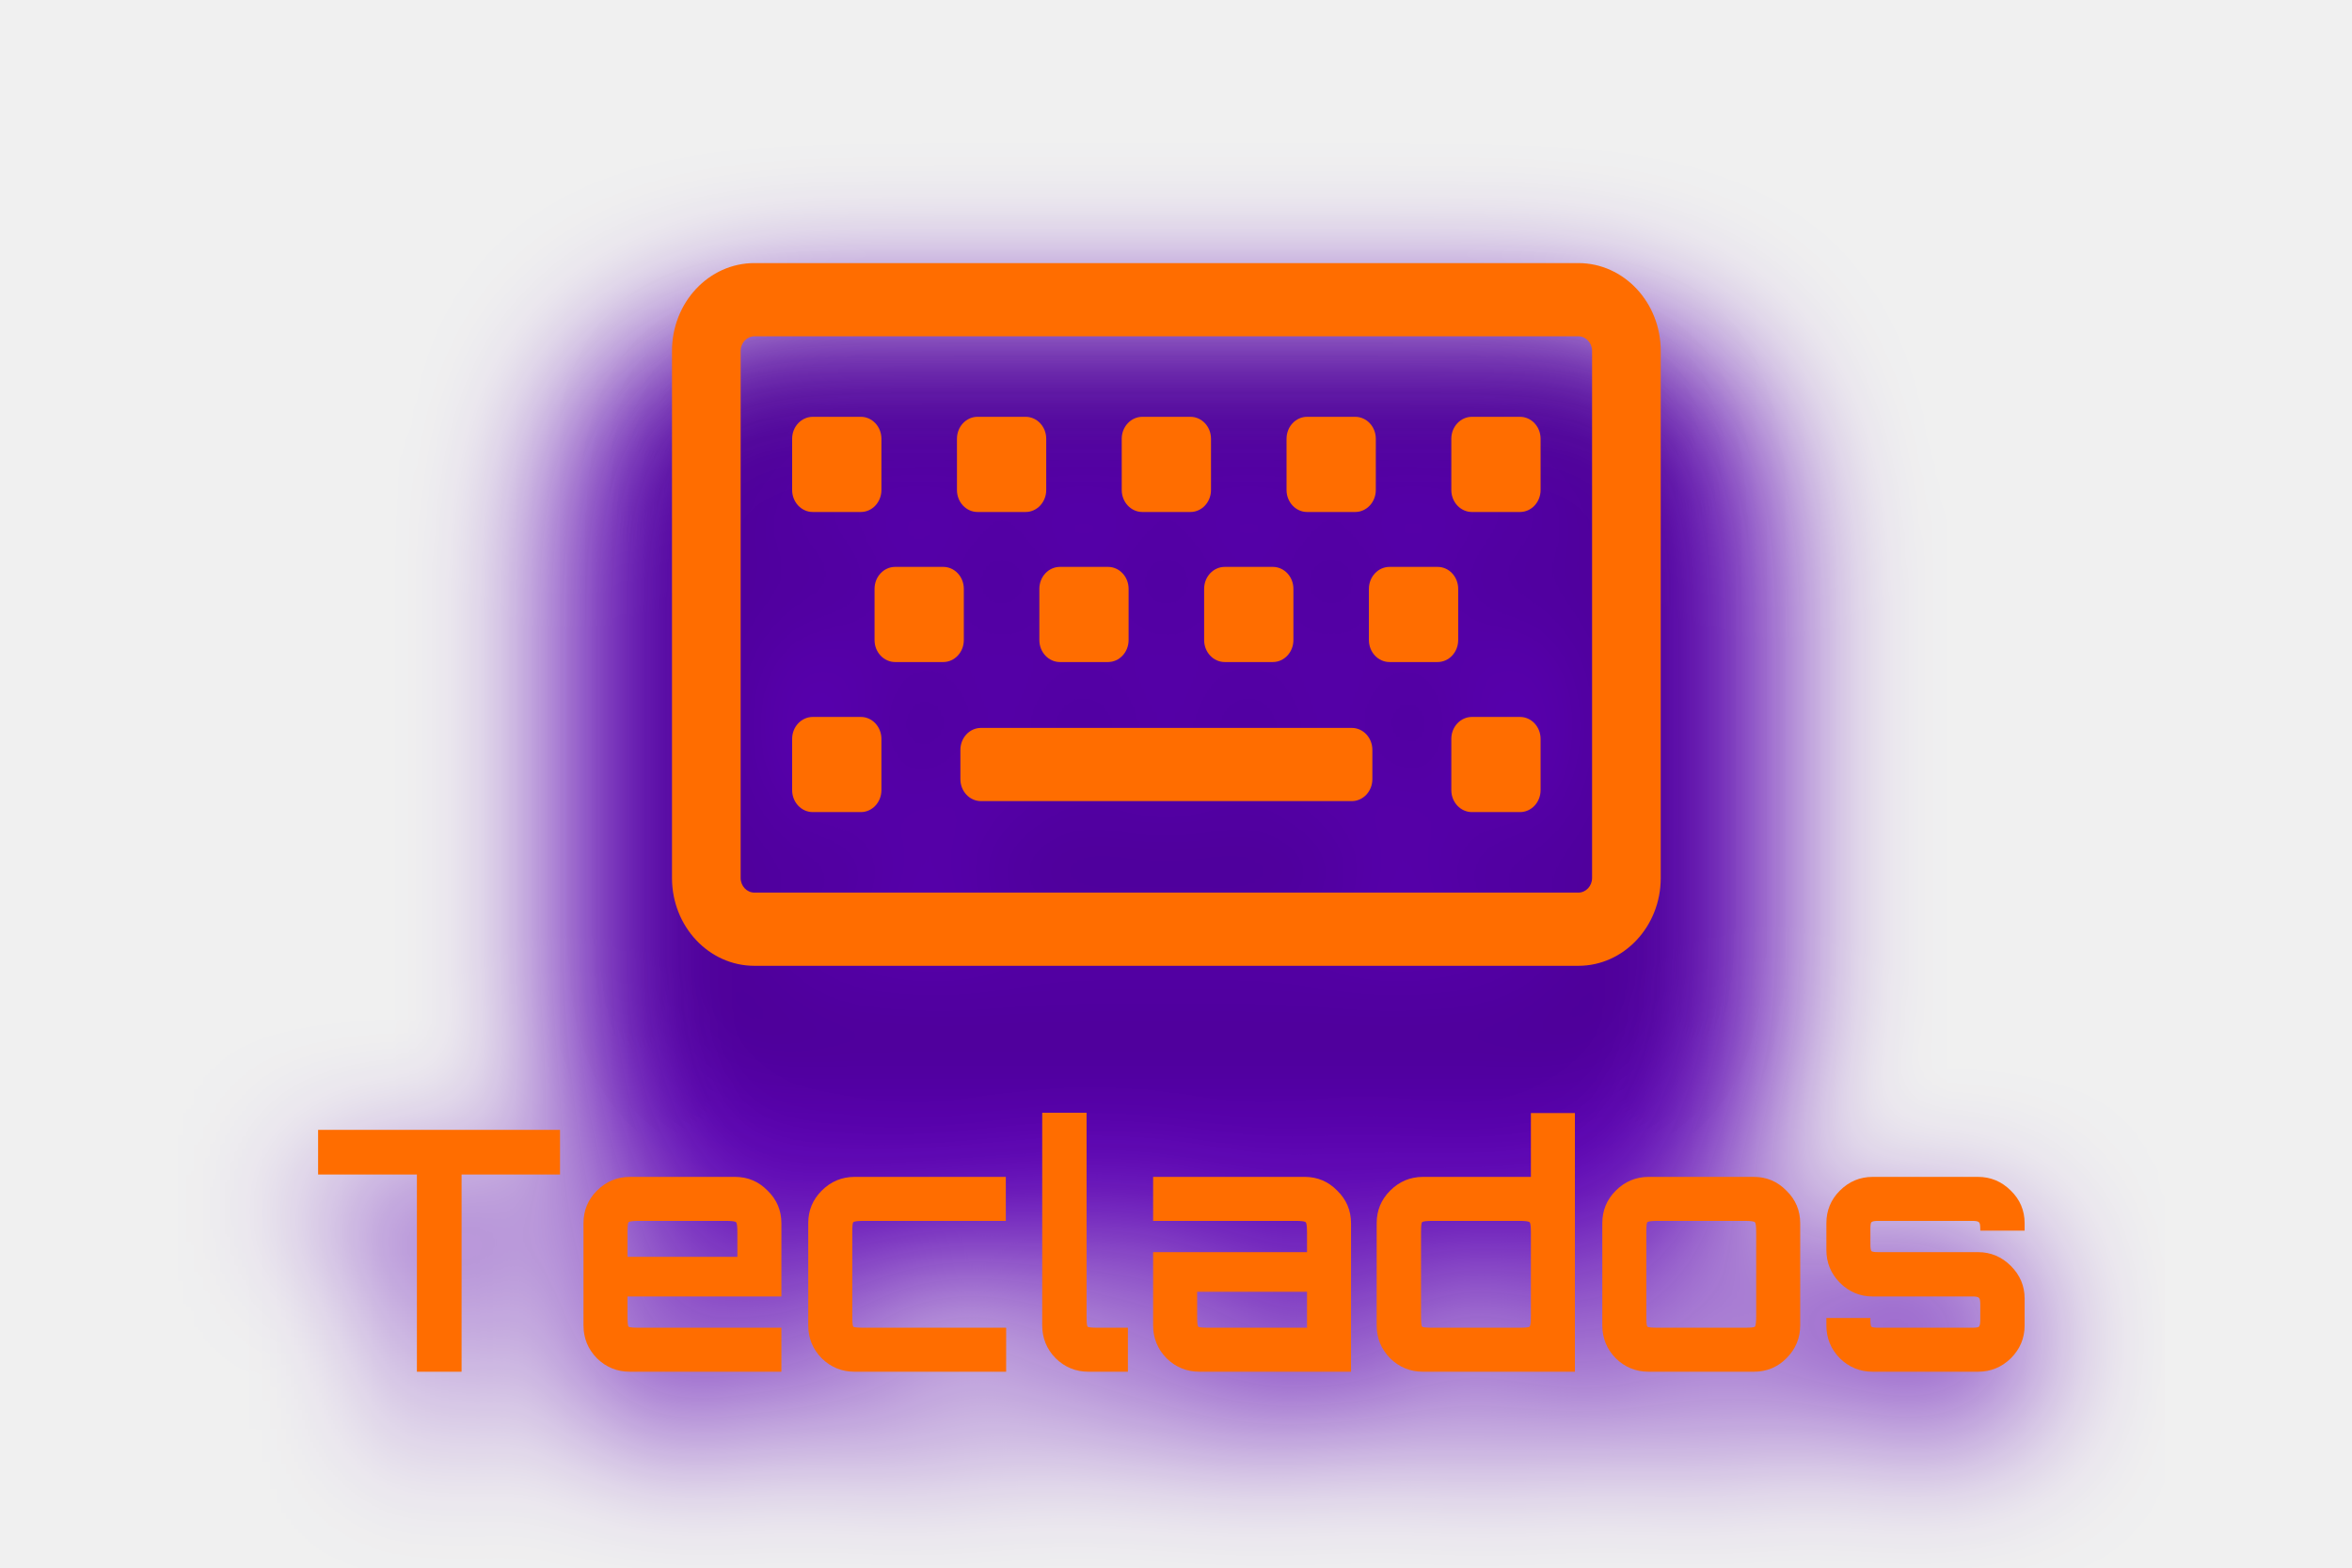
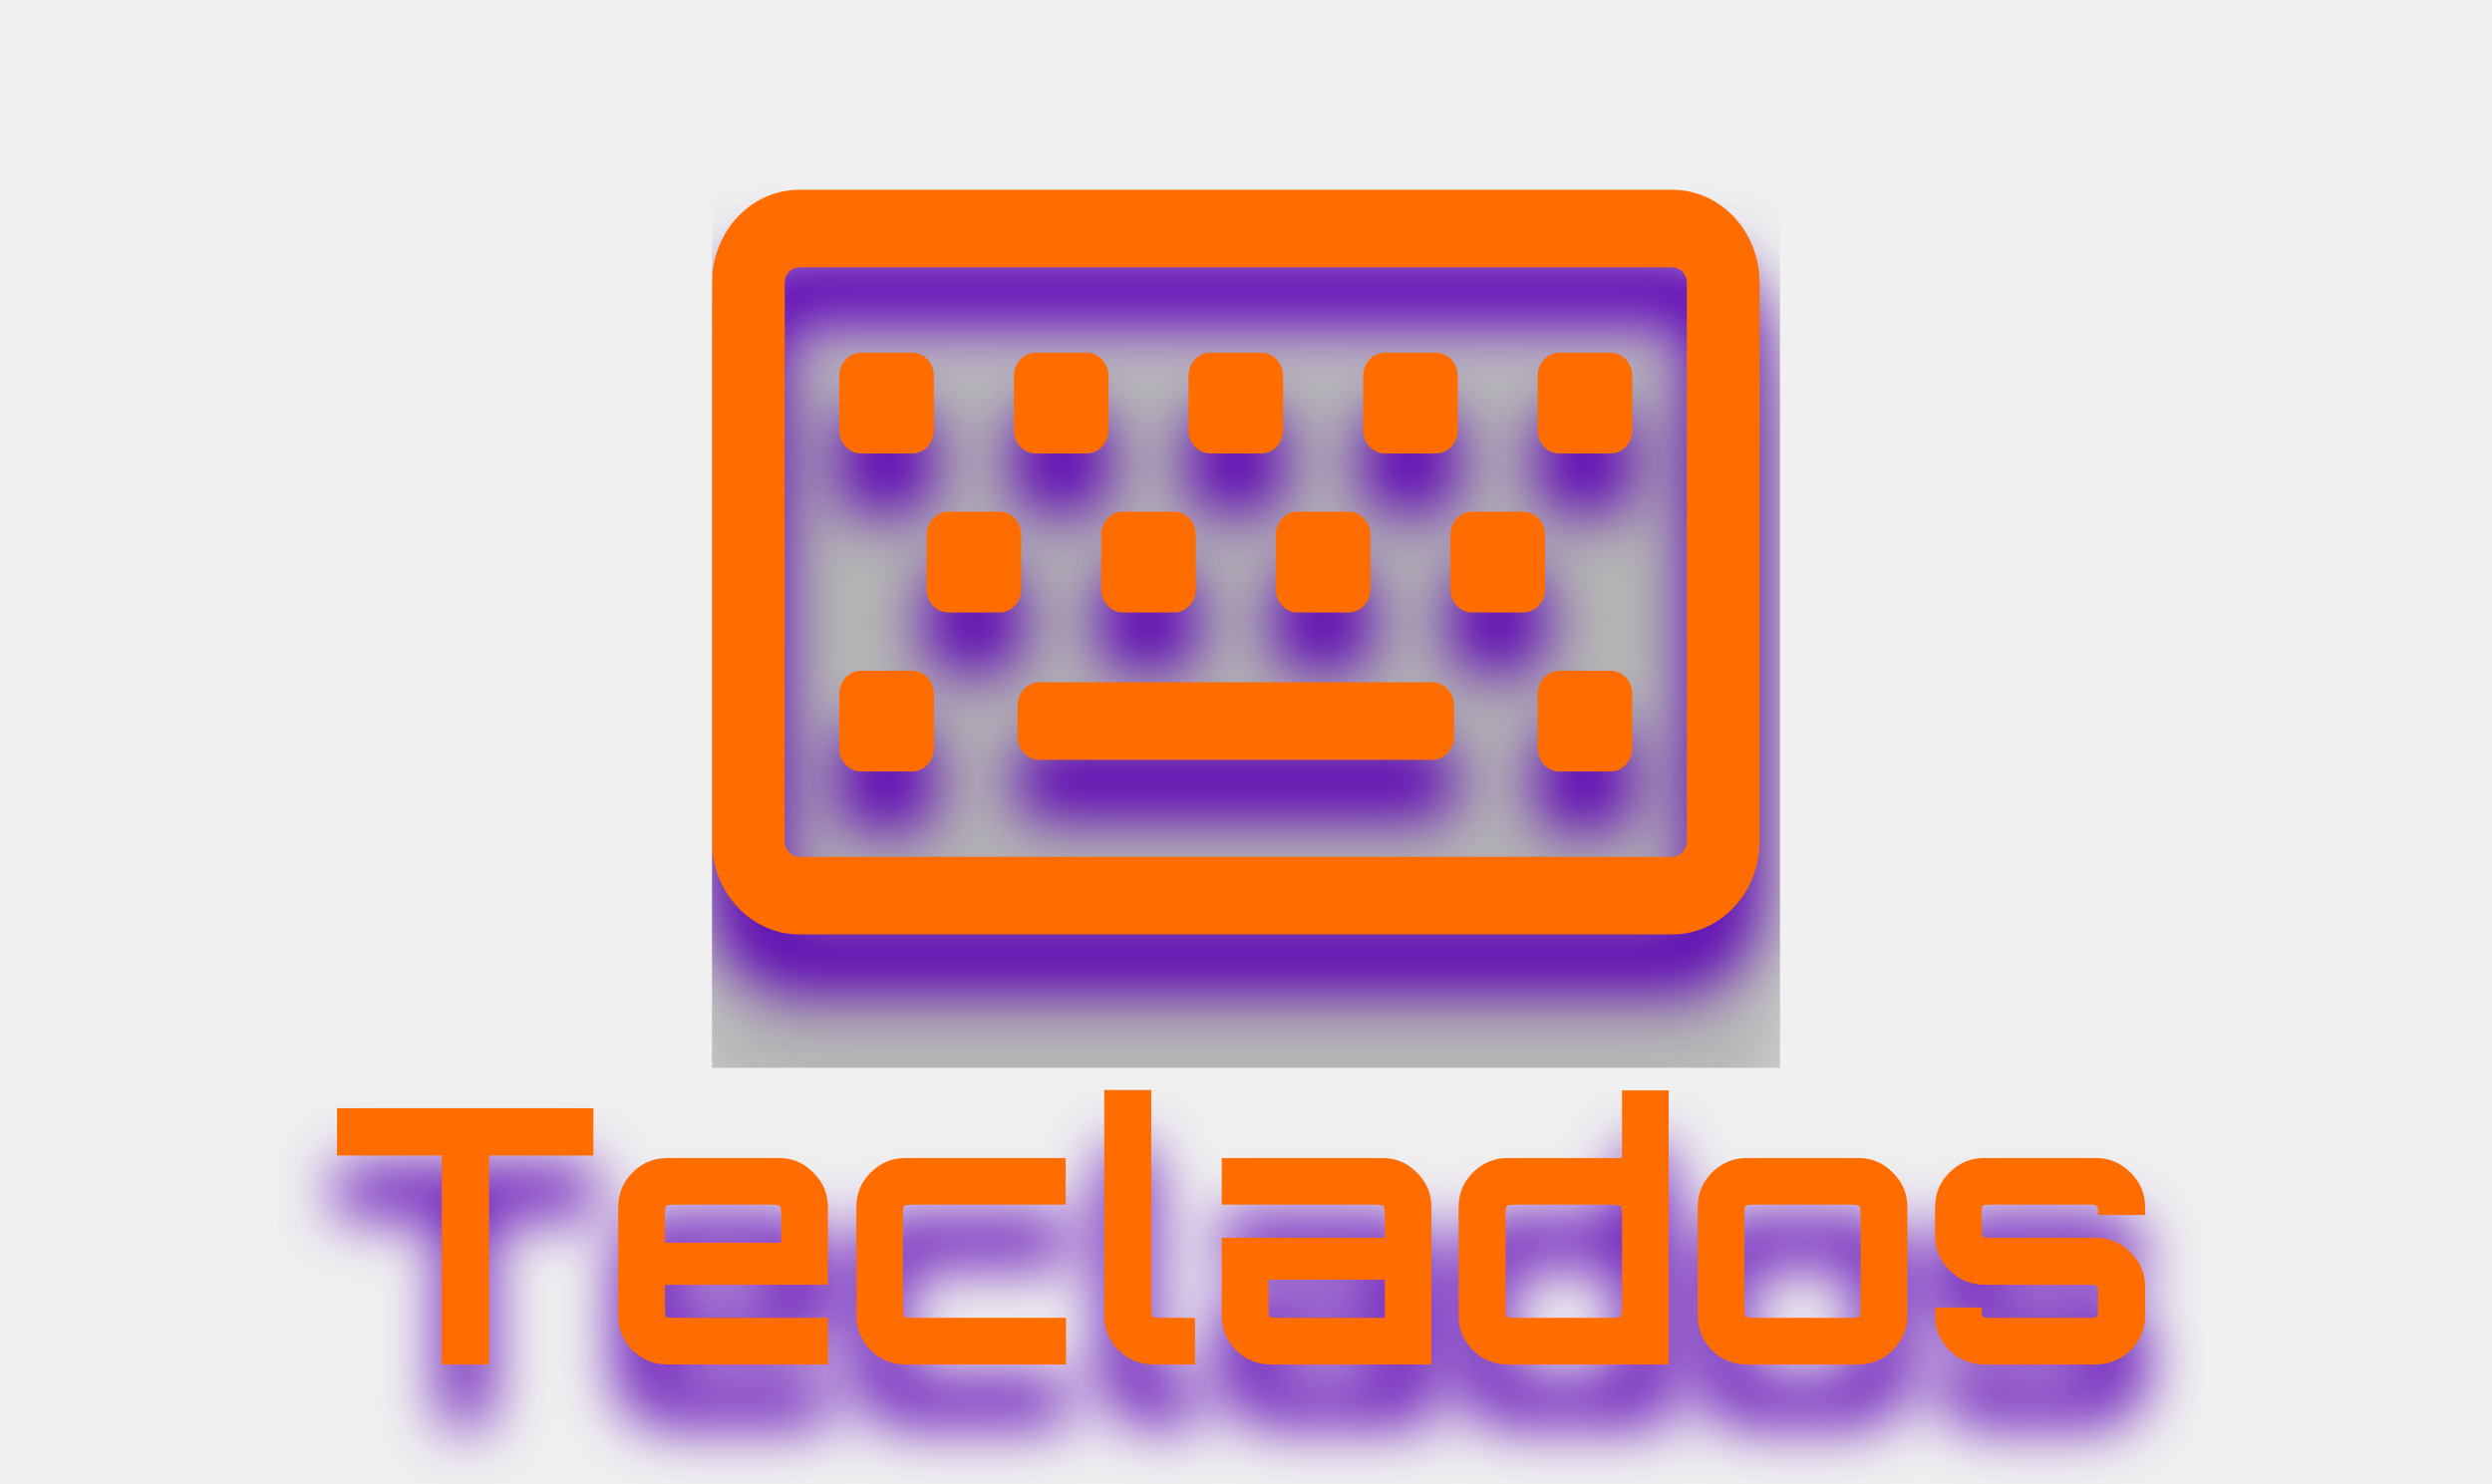
- <svg xmlns="http://www.w3.org/2000/svg" width="84" height="56" viewBox="0 0 84 56" fill="none">
-   <g filter="url(#filter0_d)">
+ <svg xmlns="http://www.w3.org/2000/svg" width="84" height="50" viewBox="0 0 84 50" fill="none">
+   <g clip-path="url(#clip0)" filter="url(#filter0_d)">
    <g filter="url(#filter1_d)">
-       <path d="M56.37 9.398H26.943C25.317 9.398 24 10.803 24 12.536V31.362C24 33.095 25.317 34.5 26.943 34.5H56.37C57.995 34.5 59.312 33.095 59.312 31.362V12.536C59.312 10.803 57.995 9.398 56.37 9.398ZM56.86 31.362C56.86 31.651 56.64 31.885 56.37 31.885H26.943C26.672 31.885 26.452 31.651 26.452 31.362V12.536C26.452 12.248 26.672 12.013 26.943 12.013H56.37C56.64 12.013 56.86 12.248 56.86 12.536V31.362ZM34.422 22.864V21.034C34.422 20.601 34.093 20.25 33.686 20.25H31.97C31.564 20.25 31.234 20.601 31.234 21.034V22.864C31.234 23.298 31.564 23.649 31.97 23.649H33.686C34.093 23.649 34.422 23.298 34.422 22.864ZM40.307 22.864V21.034C40.307 20.601 39.978 20.25 39.572 20.25H37.855C37.449 20.25 37.12 20.601 37.12 21.034V22.864C37.12 23.298 37.449 23.649 37.855 23.649H39.572C39.978 23.649 40.307 23.298 40.307 22.864ZM46.193 22.864V21.034C46.193 20.601 45.864 20.25 45.457 20.25H43.741C43.334 20.25 43.005 20.601 43.005 21.034V22.864C43.005 23.298 43.334 23.649 43.741 23.649H45.457C45.864 23.649 46.193 23.298 46.193 22.864ZM52.078 22.864V21.034C52.078 20.601 51.749 20.25 51.343 20.25H49.626C49.22 20.25 48.89 20.601 48.89 21.034V22.864C48.89 23.298 49.22 23.649 49.626 23.649H51.343C51.749 23.649 52.078 23.298 52.078 22.864ZM31.479 28.225V26.394C31.479 25.961 31.15 25.61 30.744 25.61H29.027C28.621 25.61 28.291 25.961 28.291 26.394V28.225C28.291 28.658 28.621 29.009 29.027 29.009H30.744C31.15 29.009 31.479 28.658 31.479 28.225ZM55.021 28.225V26.394C55.021 25.961 54.692 25.61 54.285 25.61H52.569C52.163 25.61 51.833 25.961 51.833 26.394V28.225C51.833 28.658 52.163 29.009 52.569 29.009H54.285C54.692 29.009 55.021 28.658 55.021 28.225ZM31.479 17.504V15.674C31.479 15.241 31.15 14.889 30.744 14.889H29.027C28.621 14.889 28.291 15.241 28.291 15.674V17.504C28.291 17.937 28.621 18.289 29.027 18.289H30.744C31.15 18.289 31.479 17.937 31.479 17.504ZM37.365 17.504V15.674C37.365 15.241 37.035 14.889 36.629 14.889H34.913C34.506 14.889 34.177 15.241 34.177 15.674V17.504C34.177 17.937 34.506 18.289 34.913 18.289H36.629C37.035 18.289 37.365 17.937 37.365 17.504ZM43.25 17.504V15.674C43.25 15.241 42.921 14.889 42.514 14.889H40.798C40.392 14.889 40.062 15.241 40.062 15.674V17.504C40.062 17.937 40.392 18.289 40.798 18.289H42.514C42.921 18.289 43.25 17.937 43.25 17.504ZM49.136 17.504V15.674C49.136 15.241 48.806 14.889 48.4 14.889H46.683C46.277 14.889 45.948 15.241 45.948 15.674V17.504C45.948 17.937 46.277 18.289 46.683 18.289H48.4C48.806 18.289 49.136 17.937 49.136 17.504ZM55.021 17.504V15.674C55.021 15.241 54.692 14.889 54.285 14.889H52.569C52.163 14.889 51.833 15.241 51.833 15.674V17.504C51.833 17.937 52.163 18.289 52.569 18.289H54.285C54.692 18.289 55.021 17.937 55.021 17.504ZM49.013 27.832V26.787C49.013 26.353 48.684 26.002 48.277 26.002H35.035C34.629 26.002 34.3 26.353 34.3 26.787V27.832C34.3 28.266 34.629 28.617 35.035 28.617H48.277C48.684 28.617 49.013 28.266 49.013 27.832Z" fill="#FF6D00" />
+       <path d="M56.37 6.398H26.943C25.317 6.398 24 7.803 24 9.536V28.362C24 30.095 25.317 31.5 26.943 31.5H56.37C57.995 31.5 59.312 30.095 59.312 28.362V9.536C59.312 7.803 57.995 6.398 56.37 6.398ZM56.86 28.362C56.86 28.651 56.64 28.885 56.37 28.885H26.943C26.672 28.885 26.452 28.651 26.452 28.362V9.536C26.452 9.248 26.672 9.013 26.943 9.013H56.37C56.64 9.013 56.86 9.248 56.86 9.536V28.362ZM34.422 19.864V18.034C34.422 17.601 34.093 17.25 33.686 17.25H31.97C31.564 17.25 31.234 17.601 31.234 18.034V19.864C31.234 20.298 31.564 20.649 31.97 20.649H33.686C34.093 20.649 34.422 20.298 34.422 19.864ZM40.307 19.864V18.034C40.307 17.601 39.978 17.25 39.572 17.25H37.855C37.449 17.25 37.12 17.601 37.12 18.034V19.864C37.12 20.298 37.449 20.649 37.855 20.649H39.572C39.978 20.649 40.307 20.298 40.307 19.864ZM46.193 19.864V18.034C46.193 17.601 45.864 17.25 45.457 17.25H43.741C43.334 17.25 43.005 17.601 43.005 18.034V19.864C43.005 20.298 43.334 20.649 43.741 20.649H45.457C45.864 20.649 46.193 20.298 46.193 19.864ZM52.078 19.864V18.034C52.078 17.601 51.749 17.25 51.343 17.25H49.626C49.22 17.25 48.89 17.601 48.89 18.034V19.864C48.89 20.298 49.22 20.649 49.626 20.649H51.343C51.749 20.649 52.078 20.298 52.078 19.864ZM31.479 25.225V23.394C31.479 22.961 31.15 22.61 30.744 22.61H29.027C28.621 22.61 28.291 22.961 28.291 23.394V25.225C28.291 25.658 28.621 26.009 29.027 26.009H30.744C31.15 26.009 31.479 25.658 31.479 25.225ZM55.021 25.225V23.394C55.021 22.961 54.692 22.61 54.285 22.61H52.569C52.163 22.61 51.833 22.961 51.833 23.394V25.225C51.833 25.658 52.163 26.009 52.569 26.009H54.285C54.692 26.009 55.021 25.658 55.021 25.225ZM31.479 14.504V12.674C31.479 12.241 31.15 11.889 30.744 11.889H29.027C28.621 11.889 28.291 12.241 28.291 12.674V14.504C28.291 14.937 28.621 15.289 29.027 15.289H30.744C31.15 15.289 31.479 14.937 31.479 14.504ZM37.365 14.504V12.674C37.365 12.241 37.035 11.889 36.629 11.889H34.913C34.506 11.889 34.177 12.241 34.177 12.674V14.504C34.177 14.937 34.506 15.289 34.913 15.289H36.629C37.035 15.289 37.365 14.937 37.365 14.504ZM43.25 14.504V12.674C43.25 12.241 42.921 11.889 42.514 11.889H40.798C40.392 11.889 40.062 12.241 40.062 12.674V14.504C40.062 14.937 40.392 15.289 40.798 15.289H42.514C42.921 15.289 43.25 14.937 43.25 14.504ZM49.136 14.504V12.674C49.136 12.241 48.806 11.889 48.4 11.889H46.683C46.277 11.889 45.948 12.241 45.948 12.674V14.504C45.948 14.937 46.277 15.289 46.683 15.289H48.4C48.806 15.289 49.136 14.937 49.136 14.504ZM55.021 14.504V12.674C55.021 12.241 54.692 11.889 54.285 11.889H52.569C52.163 11.889 51.833 12.241 51.833 12.674V14.504C51.833 14.937 52.163 15.289 52.569 15.289H54.285C54.692 15.289 55.021 14.937 55.021 14.504ZM49.013 24.832V23.787C49.013 23.353 48.684 23.002 48.277 23.002H35.035C34.629 23.002 34.3 23.353 34.3 23.787V24.832C34.3 25.266 34.629 25.617 35.035 25.617H48.277C48.684 25.617 49.013 25.266 49.013 24.832Z" fill="#FF6D00" />
    </g>
-     <path d="M14.889 49V41.956H11.361V40.36H20.001V41.956H16.485V49H14.889ZM22.495 49C22.039 49 21.647 48.84 21.319 48.52C20.999 48.192 20.839 47.8 20.839 47.344V43.696C20.839 43.24 20.999 42.852 21.319 42.532C21.647 42.204 22.039 42.04 22.495 42.04H26.251C26.707 42.04 27.095 42.204 27.415 42.532C27.743 42.852 27.907 43.24 27.907 43.696V46.312H22.411V47.008C22.411 47.232 22.423 47.36 22.447 47.392C22.479 47.416 22.607 47.428 22.831 47.428H27.907V49H22.495ZM22.411 44.896H26.335V44.032C26.335 43.808 26.319 43.684 26.287 43.66C26.263 43.628 26.139 43.612 25.915 43.612H22.831C22.607 43.612 22.479 43.628 22.447 43.66C22.423 43.684 22.411 43.808 22.411 44.032V44.896ZM30.522 49C30.066 49 29.674 48.84 29.346 48.52C29.026 48.192 28.866 47.8 28.866 47.344V43.696C28.866 43.24 29.026 42.852 29.346 42.532C29.674 42.204 30.066 42.04 30.522 42.04H35.922V43.612H30.858C30.634 43.612 30.506 43.628 30.474 43.66C30.45 43.684 30.438 43.808 30.438 44.032V47.008C30.438 47.232 30.45 47.36 30.474 47.392C30.506 47.416 30.634 47.428 30.858 47.428H35.934V49H30.522ZM38.878 49C38.422 49 38.03 48.84 37.702 48.52C37.382 48.192 37.222 47.8 37.222 47.344V39.748H38.806V47.008C38.806 47.232 38.818 47.36 38.842 47.392C38.874 47.416 38.998 47.428 39.214 47.428H40.282V49H38.878ZM42.839 49C42.383 49 41.991 48.84 41.663 48.52C41.343 48.192 41.183 47.8 41.183 47.344V44.728H46.679V44.032C46.679 43.808 46.663 43.684 46.631 43.66C46.607 43.628 46.483 43.612 46.259 43.612H41.183V42.04H46.595C47.051 42.04 47.439 42.204 47.759 42.532C48.087 42.852 48.251 43.24 48.251 43.696V49H42.839ZM43.175 47.428H46.679V46.144H42.755V47.008C42.755 47.232 42.767 47.36 42.791 47.392C42.823 47.416 42.951 47.428 43.175 47.428ZM50.823 49C50.367 49 49.975 48.84 49.647 48.52C49.327 48.192 49.167 47.8 49.167 47.344V43.696C49.167 43.24 49.327 42.852 49.647 42.532C49.975 42.204 50.367 42.04 50.823 42.04H54.675V39.76H56.247V49H50.823ZM51.171 47.428H54.255C54.471 47.428 54.595 47.416 54.627 47.392C54.659 47.36 54.675 47.232 54.675 47.008V44.032C54.675 43.808 54.659 43.684 54.627 43.66C54.595 43.628 54.471 43.612 54.255 43.612H51.171C50.947 43.612 50.819 43.628 50.787 43.66C50.763 43.684 50.751 43.808 50.751 44.032V47.008C50.751 47.232 50.763 47.36 50.787 47.392C50.819 47.416 50.947 47.428 51.171 47.428ZM58.881 49C58.425 49 58.033 48.84 57.705 48.52C57.385 48.192 57.225 47.8 57.225 47.344V43.696C57.225 43.24 57.385 42.852 57.705 42.532C58.033 42.204 58.425 42.04 58.881 42.04H62.637C63.093 42.04 63.481 42.204 63.801 42.532C64.129 42.852 64.293 43.24 64.293 43.696V47.344C64.293 47.8 64.129 48.192 63.801 48.52C63.481 48.84 63.093 49 62.637 49H58.881ZM59.217 47.428H62.301C62.525 47.428 62.649 47.416 62.673 47.392C62.705 47.36 62.721 47.232 62.721 47.008V44.032C62.721 43.808 62.705 43.684 62.673 43.66C62.649 43.628 62.525 43.612 62.301 43.612H59.217C58.993 43.612 58.865 43.628 58.833 43.66C58.809 43.684 58.797 43.808 58.797 44.032V47.008C58.797 47.232 58.809 47.36 58.833 47.392C58.865 47.416 58.993 47.428 59.217 47.428ZM66.884 49C66.428 49 66.036 48.84 65.708 48.52C65.388 48.192 65.228 47.8 65.228 47.344V47.08H66.8V47.152C66.8 47.28 66.812 47.36 66.836 47.392C66.868 47.416 66.948 47.428 67.076 47.428H70.448C70.568 47.428 70.644 47.416 70.676 47.392C70.708 47.36 70.724 47.28 70.724 47.152V46.588C70.724 46.46 70.708 46.384 70.676 46.36C70.644 46.328 70.568 46.312 70.448 46.312H66.884C66.428 46.312 66.036 46.148 65.708 45.82C65.388 45.492 65.228 45.104 65.228 44.656V43.696C65.228 43.24 65.388 42.852 65.708 42.532C66.036 42.204 66.428 42.04 66.884 42.04H70.64C71.096 42.04 71.488 42.204 71.816 42.532C72.144 42.852 72.308 43.24 72.308 43.696V43.96H70.724V43.888C70.724 43.76 70.708 43.684 70.676 43.66C70.644 43.628 70.568 43.612 70.448 43.612H67.076C66.948 43.612 66.868 43.628 66.836 43.66C66.812 43.684 66.8 43.76 66.8 43.888V44.452C66.8 44.58 66.812 44.66 66.836 44.692C66.868 44.716 66.948 44.728 67.076 44.728H70.64C71.096 44.728 71.488 44.892 71.816 45.22C72.144 45.548 72.308 45.936 72.308 46.384V47.344C72.308 47.8 72.144 48.192 71.816 48.52C71.488 48.84 71.096 49 70.64 49H66.884Z" fill="#FF6D00" />
+   </g>
+   <g filter="url(#filter2_d)">
+     <path d="M14.889 46V38.956H11.361V37.36H20.001V38.956H16.485V46H14.889ZM22.495 46C22.039 46 21.647 45.84 21.319 45.52C20.999 45.192 20.839 44.8 20.839 44.344V40.696C20.839 40.24 20.999 39.852 21.319 39.532C21.647 39.204 22.039 39.04 22.495 39.04H26.251C26.707 39.04 27.095 39.204 27.415 39.532C27.743 39.852 27.907 40.24 27.907 40.696V43.312H22.411V44.008C22.411 44.232 22.423 44.36 22.447 44.392C22.479 44.416 22.607 44.428 22.831 44.428H27.907V46H22.495ZM22.411 41.896H26.335V41.032C26.335 40.808 26.319 40.684 26.287 40.66C26.263 40.628 26.139 40.612 25.915 40.612H22.831C22.607 40.612 22.479 40.628 22.447 40.66C22.423 40.684 22.411 40.808 22.411 41.032V41.896ZM30.522 46C30.066 46 29.674 45.84 29.346 45.52C29.026 45.192 28.866 44.8 28.866 44.344V40.696C28.866 40.24 29.026 39.852 29.346 39.532C29.674 39.204 30.066 39.04 30.522 39.04H35.922V40.612H30.858C30.634 40.612 30.506 40.628 30.474 40.66C30.45 40.684 30.438 40.808 30.438 41.032V44.008C30.438 44.232 30.45 44.36 30.474 44.392C30.506 44.416 30.634 44.428 30.858 44.428H35.934V46H30.522ZM38.878 46C38.422 46 38.03 45.84 37.702 45.52C37.382 45.192 37.222 44.8 37.222 44.344V36.748H38.806V44.008C38.806 44.232 38.818 44.36 38.842 44.392C38.874 44.416 38.998 44.428 39.214 44.428H40.282V46H38.878ZM42.839 46C42.383 46 41.991 45.84 41.663 45.52C41.343 45.192 41.183 44.8 41.183 44.344V41.728H46.679V41.032C46.679 40.808 46.663 40.684 46.631 40.66C46.607 40.628 46.483 40.612 46.259 40.612H41.183V39.04H46.595C47.051 39.04 47.439 39.204 47.759 39.532C48.087 39.852 48.251 40.24 48.251 40.696V46H42.839ZM43.175 44.428H46.679V43.144H42.755V44.008C42.755 44.232 42.767 44.36 42.791 44.392C42.823 44.416 42.951 44.428 43.175 44.428ZM50.823 46C50.367 46 49.975 45.84 49.647 45.52C49.327 45.192 49.167 44.8 49.167 44.344V40.696C49.167 40.24 49.327 39.852 49.647 39.532C49.975 39.204 50.367 39.04 50.823 39.04H54.675V36.76H56.247V46H50.823ZM51.171 44.428H54.255C54.471 44.428 54.595 44.416 54.627 44.392C54.659 44.36 54.675 44.232 54.675 44.008V41.032C54.675 40.808 54.659 40.684 54.627 40.66C54.595 40.628 54.471 40.612 54.255 40.612H51.171C50.947 40.612 50.819 40.628 50.787 40.66C50.763 40.684 50.751 40.808 50.751 41.032V44.008C50.751 44.232 50.763 44.36 50.787 44.392C50.819 44.416 50.947 44.428 51.171 44.428ZM58.881 46C58.425 46 58.033 45.84 57.705 45.52C57.385 45.192 57.225 44.8 57.225 44.344V40.696C57.225 40.24 57.385 39.852 57.705 39.532C58.033 39.204 58.425 39.04 58.881 39.04H62.637C63.093 39.04 63.481 39.204 63.801 39.532C64.129 39.852 64.293 40.24 64.293 40.696V44.344C64.293 44.8 64.129 45.192 63.801 45.52C63.481 45.84 63.093 46 62.637 46H58.881ZM59.217 44.428H62.301C62.525 44.428 62.649 44.416 62.673 44.392C62.705 44.36 62.721 44.232 62.721 44.008V41.032C62.721 40.808 62.705 40.684 62.673 40.66C62.649 40.628 62.525 40.612 62.301 40.612H59.217C58.993 40.612 58.865 40.628 58.833 40.66C58.809 40.684 58.797 40.808 58.797 41.032V44.008C58.797 44.232 58.809 44.36 58.833 44.392C58.865 44.416 58.993 44.428 59.217 44.428ZM66.884 46C66.428 46 66.036 45.84 65.708 45.52C65.388 45.192 65.228 44.8 65.228 44.344V44.08H66.8V44.152C66.8 44.28 66.812 44.36 66.836 44.392C66.868 44.416 66.948 44.428 67.076 44.428H70.448C70.568 44.428 70.644 44.416 70.676 44.392C70.708 44.36 70.724 44.28 70.724 44.152V43.588C70.724 43.46 70.708 43.384 70.676 43.36C70.644 43.328 70.568 43.312 70.448 43.312H66.884C66.428 43.312 66.036 43.148 65.708 42.82C65.388 42.492 65.228 42.104 65.228 41.656V40.696C65.228 40.24 65.388 39.852 65.708 39.532C66.036 39.204 66.428 39.04 66.884 39.04H70.64C71.096 39.04 71.488 39.204 71.816 39.532C72.144 39.852 72.308 40.24 72.308 40.696V40.96H70.724V40.888C70.724 40.76 70.708 40.684 70.676 40.66C70.644 40.628 70.568 40.612 70.448 40.612H67.076C66.948 40.612 66.868 40.628 66.836 40.66C66.812 40.684 66.8 40.76 66.8 40.888V41.452C66.8 41.58 66.812 41.66 66.836 41.692C66.868 41.716 66.948 41.728 67.076 41.728H70.64C71.096 41.728 71.488 41.892 71.816 42.22C72.144 42.548 72.308 42.936 72.308 43.384V44.344C72.308 44.8 72.144 45.192 71.816 45.52C71.488 45.84 71.096 46 70.64 46H66.884Z" fill="#FF6D00" />
  </g>
  <defs>
-     <filter id="filter0_d" x="6.361" y="0" width="70.947" height="56" filterUnits="userSpaceOnUse" color-interpolation-filters="sRGB">
-       <feFlood flood-opacity="0" result="BackgroundImageFix" />
-       <feColorMatrix in="SourceAlpha" type="matrix" values="0 0 0 0 0 0 0 0 0 0 0 0 0 0 0 0 0 0 127 0" />
-       <feOffset dy="2" />
-       <feGaussianBlur stdDeviation="2.5" />
-       <feColorMatrix type="matrix" values="0 0 0 0 0.357 0 0 0 0 0 0 0 0 0 0.704 0 0 0 1 0" />
-       <feBlend mode="normal" in2="BackgroundImageFix" result="effect1_dropShadow" />
-       <feBlend mode="normal" in="SourceGraphic" in2="effect1_dropShadow" result="shape" />
-     </filter>
-     <filter id="filter1_d" x="20" y="3" width="44" height="44" filterUnits="userSpaceOnUse" color-interpolation-filters="sRGB">
+     <filter id="filter0_d" x="20" y="0" width="44" height="44" filterUnits="userSpaceOnUse" color-interpolation-filters="sRGB">
      <feFlood flood-opacity="0" result="BackgroundImageFix" />
      <feColorMatrix in="SourceAlpha" type="matrix" values="0 0 0 0 0 0 0 0 0 0 0 0 0 0 0 0 0 0 127 0" />
      <feOffset dy="4" />
      <feGaussianBlur stdDeviation="2" />
      <feColorMatrix type="matrix" values="0 0 0 0 0 0 0 0 0 0 0 0 0 0 0 0 0 0 0.25 0" />
      <feBlend mode="normal" in2="BackgroundImageFix" result="effect1_dropShadow" />
      <feBlend mode="normal" in="SourceGraphic" in2="effect1_dropShadow" result="shape" />
    </filter>
+     <filter id="filter1_d" x="22" y="6.398" width="39.312" height="29.102" filterUnits="userSpaceOnUse" color-interpolation-filters="sRGB">
+       <feFlood flood-opacity="0" result="BackgroundImageFix" />
+       <feColorMatrix in="SourceAlpha" type="matrix" values="0 0 0 0 0 0 0 0 0 0 0 0 0 0 0 0 0 0 127 0" />
+       <feOffset dy="2" />
+       <feGaussianBlur stdDeviation="1" />
+       <feColorMatrix type="matrix" values="0 0 0 0 0.357 0 0 0 0 0 0 0 0 0 0.704 0 0 0 1 0" />
+       <feBlend mode="normal" in2="BackgroundImageFix" result="effect1_dropShadow" />
+       <feBlend mode="normal" in="SourceGraphic" in2="effect1_dropShadow" result="shape" />
+     </filter>
+     <filter id="filter2_d" x="9.361" y="36.748" width="64.947" height="13.252" filterUnits="userSpaceOnUse" color-interpolation-filters="sRGB">
+       <feFlood flood-opacity="0" result="BackgroundImageFix" />
+       <feColorMatrix in="SourceAlpha" type="matrix" values="0 0 0 0 0 0 0 0 0 0 0 0 0 0 0 0 0 0 127 0" />
+       <feOffset dy="2" />
+       <feGaussianBlur stdDeviation="1" />
+       <feColorMatrix type="matrix" values="0 0 0 0 0.357 0 0 0 0 0 0 0 0 0 0.704 0 0 0 1 0" />
+       <feBlend mode="normal" in2="BackgroundImageFix" result="effect1_dropShadow" />
+       <feBlend mode="normal" in="SourceGraphic" in2="effect1_dropShadow" result="shape" />
+     </filter>
+     <clipPath id="clip0">
+       <rect width="36" height="36" fill="white" transform="translate(24)" />
+     </clipPath>
  </defs>
</svg>
